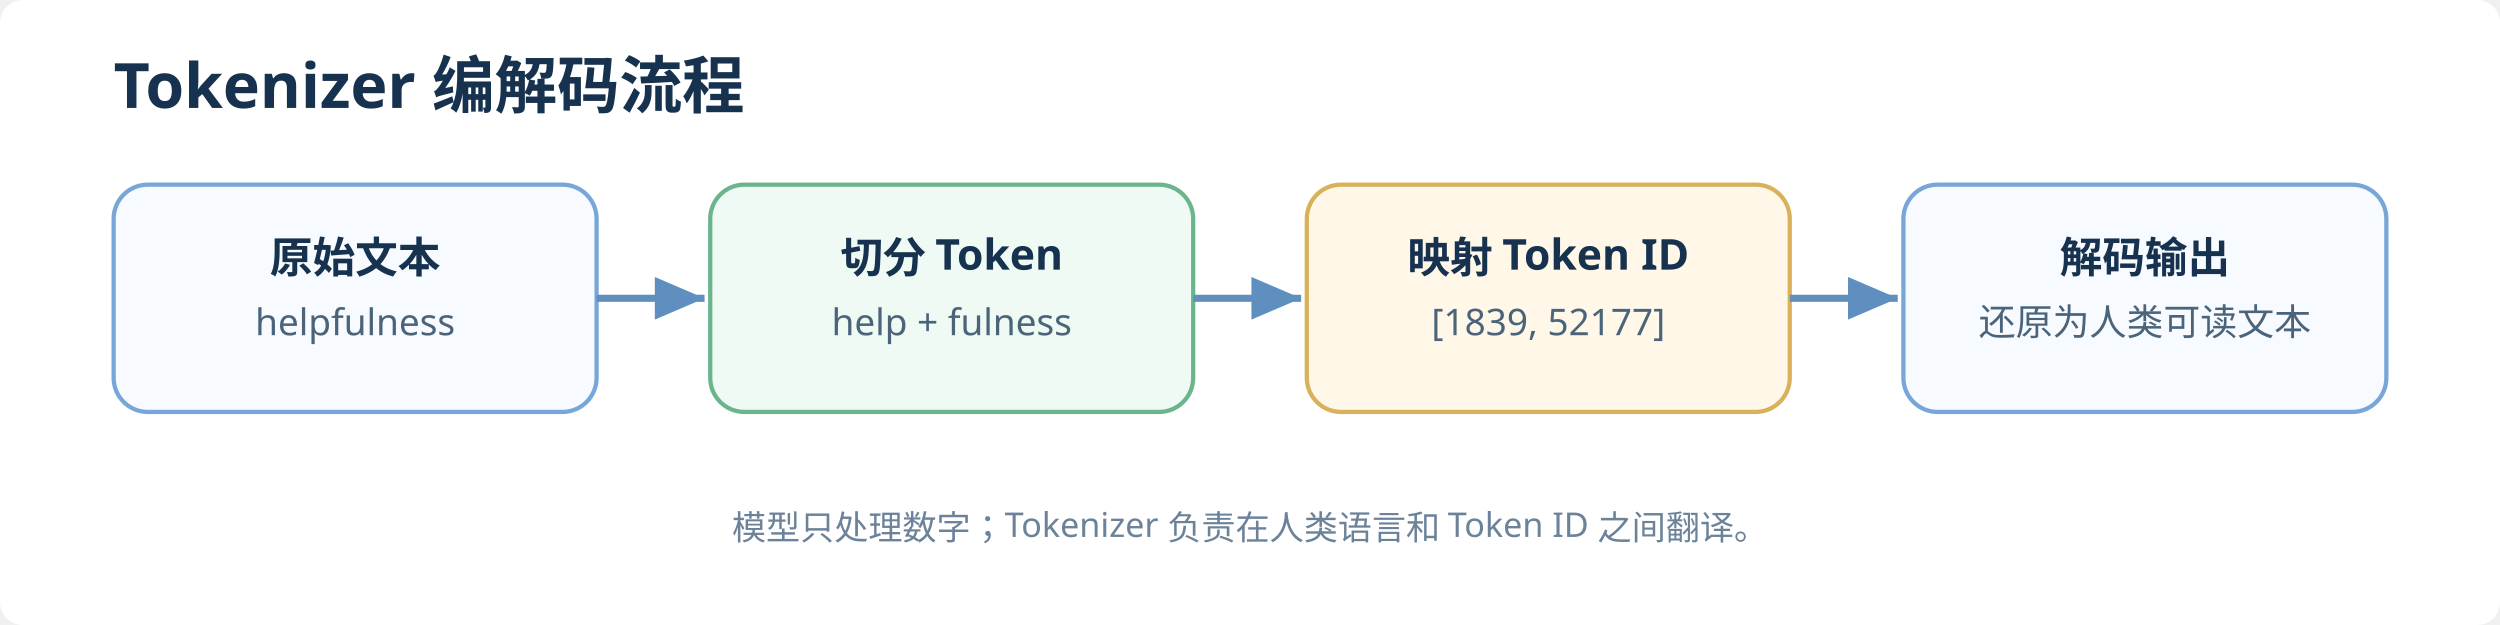
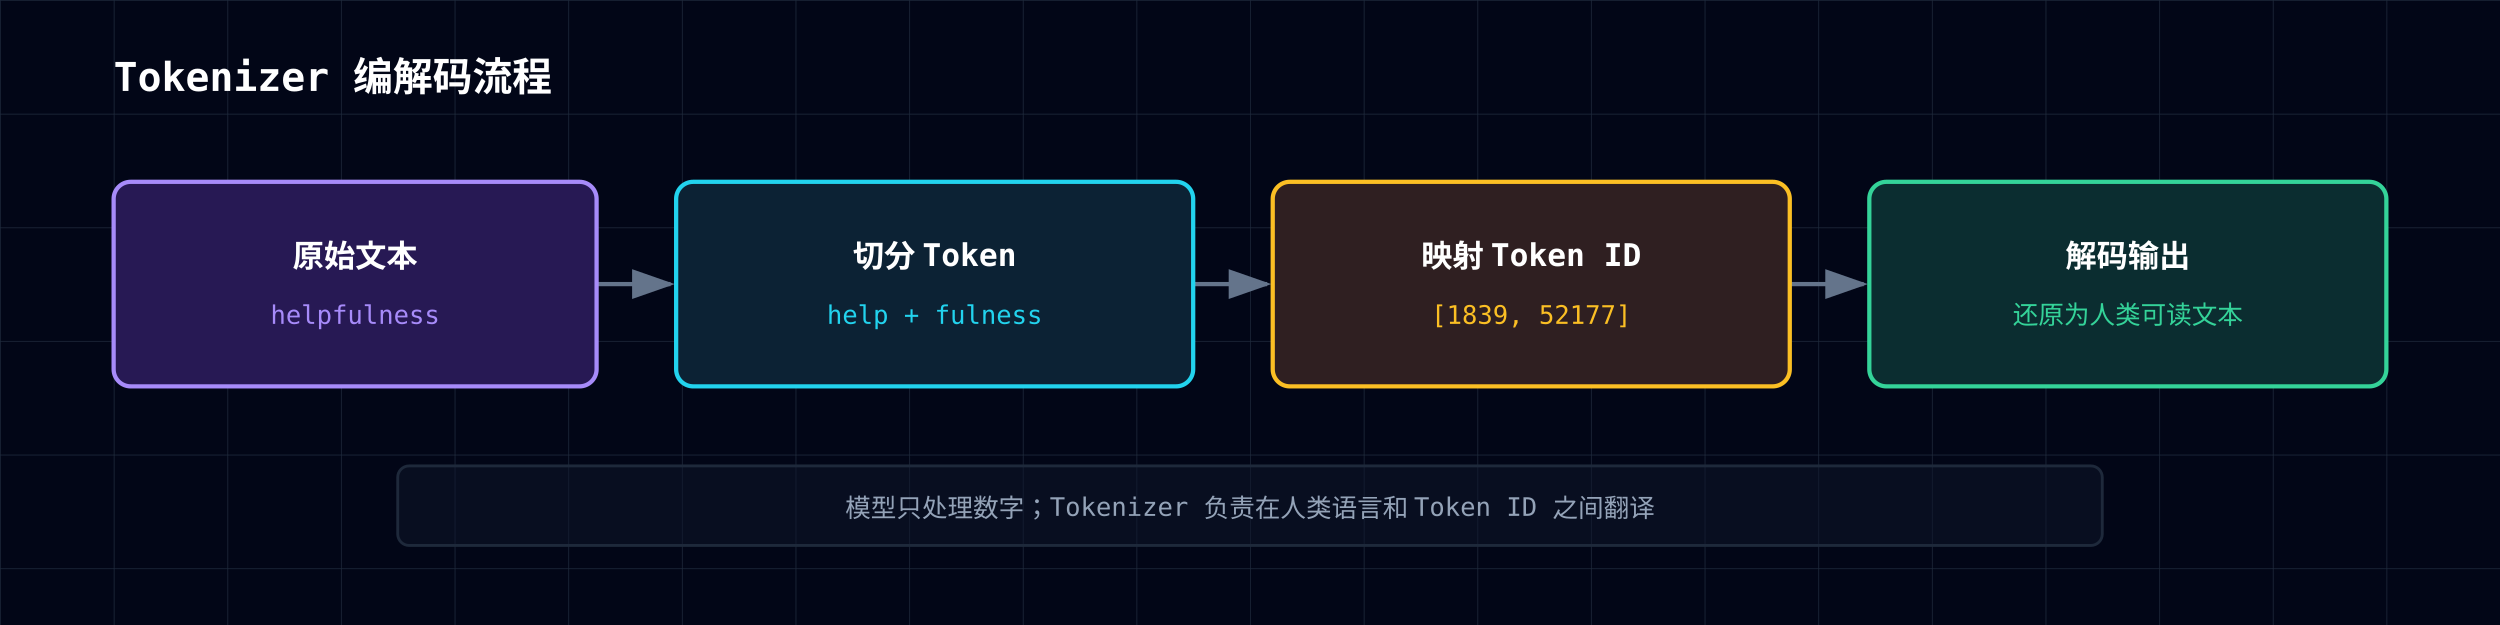
<svg xmlns="http://www.w3.org/2000/svg" width="880" height="220" viewBox="0 0 880 220">
  <defs>
-     <style>
-       .title { font: 700 22px 'PingFang SC', 'Microsoft YaHei', sans-serif; fill: #16324f; }
-       .label { font: 600 15px 'PingFang SC', 'Microsoft YaHei', sans-serif; fill: #16324f; }
-       .sub { font: 500 13px 'PingFang SC', 'Microsoft YaHei', sans-serif; fill: #4b647a; }
-       .note { font: 500 12px 'PingFang SC', 'Microsoft YaHei', sans-serif; fill: #6b8299; }
-       .box1 { fill: #f7fbff; stroke: #77a6d8; stroke-width: 1.5; rx: 12; }
-       .box2 { fill: #eefaf3; stroke: #6bb58d; stroke-width: 1.5; rx: 12; }
-       .box3 { fill: #fff8e8; stroke: #d8b15a; stroke-width: 1.5; rx: 12; }
-       .arrow { stroke: #5e8fbe; stroke-width: 2.5; fill: none; marker-end: url(#arr); }
-     </style>
-     <marker id="arr" markerWidth="8" markerHeight="8" refX="7" refY="3" orient="auto">
-       <path d="M0,0 L7,3 L0,6 Z" fill="#5e8fbe" />
+     <pattern id="grid" width="40" height="40" patternUnits="userSpaceOnUse">
+       <path d="M 40 0 L 0 0 0 40" fill="none" stroke="#1e293b" stroke-width="0.5" />
+     </pattern>
+     <marker id="arrowhead" markerWidth="10" markerHeight="7" refX="9" refY="3.5" orient="auto">
+       <polygon points="0 0, 10 3.5, 0 7" fill="#64748b" />
    </marker>
  </defs>
-   <rect width="880" height="220" fill="#ffffff" rx="8" />
-   <text x="40" y="38" class="title">Tokenizer 编解码流程</text>
-   <rect x="40" y="65" width="170" height="80" class="box1" />
-   <text x="125" y="96" text-anchor="middle" class="label">原始文本</text>
-   <text x="125" y="118" text-anchor="middle" class="sub">helpfulness</text>
-   <rect x="250" y="65" width="170" height="80" class="box2" />
-   <text x="335" y="96" text-anchor="middle" class="label">切分 Token</text>
-   <text x="335" y="118" text-anchor="middle" class="sub">help + fulness</text>
-   <rect x="460" y="65" width="170" height="80" class="box3" />
-   <text x="545" y="96" text-anchor="middle" class="label">映射 Token ID</text>
-   <text x="545" y="118" text-anchor="middle" class="sub">[1839, 52177]</text>
-   <rect x="670" y="65" width="170" height="80" class="box1" />
-   <text x="755" y="96" text-anchor="middle" class="label">解码输出</text>
-   <text x="755" y="118" text-anchor="middle" class="sub">还原为人类可读文本</text>
-   <path d="M210 105 H248" class="arrow" />
-   <path d="M420 105 H458" class="arrow" />
-   <path d="M630 105 H668" class="arrow" />
-   <text x="440" y="190" text-anchor="middle" class="note">模型只处理数字；Tokenizer 负责在人类语言和 Token ID 之间翻译。</text>
+   <rect width="880" height="220" fill="#020617" />
+   <rect width="880" height="220" fill="url(#grid)" />
+   <text x="40" y="32" fill="white" font-family="'JetBrains Mono', monospace" font-size="14" font-weight="700">Tokenizer 编解码流程</text>
+   <line x1="208" y1="100" x2="236" y2="100" stroke="#64748b" stroke-width="1.5" marker-end="url(#arrowhead)" />
+   <line x1="418" y1="100" x2="446" y2="100" stroke="#64748b" stroke-width="1.5" marker-end="url(#arrowhead)" />
+   <line x1="628" y1="100" x2="656" y2="100" stroke="#64748b" stroke-width="1.5" marker-end="url(#arrowhead)" />
+   <rect x="40" y="64" width="170" height="72" rx="6" fill="#0f172a" />
+   <rect x="40" y="64" width="170" height="72" rx="6" fill="rgba(76, 29, 149, 0.4)" stroke="#a78bfa" stroke-width="1.5" />
+   <text x="125" y="94" text-anchor="middle" fill="white" font-family="'JetBrains Mono', monospace" font-size="11" font-weight="600">原始文本</text>
+   <text x="125" y="114" text-anchor="middle" fill="#a78bfa" font-family="'JetBrains Mono', monospace" font-size="9">helpfulness</text>
+   <rect x="238" y="64" width="182" height="72" rx="6" fill="#0f172a" />
+   <rect x="238" y="64" width="182" height="72" rx="6" fill="rgba(8, 51, 68, 0.4)" stroke="#22d3ee" stroke-width="1.5" />
+   <text x="329" y="94" text-anchor="middle" fill="white" font-family="'JetBrains Mono', monospace" font-size="11" font-weight="600">切分 Token</text>
+   <text x="329" y="114" text-anchor="middle" fill="#22d3ee" font-family="'JetBrains Mono', monospace" font-size="9">help + fulness</text>
+   <rect x="448" y="64" width="182" height="72" rx="6" fill="#0f172a" />
+   <rect x="448" y="64" width="182" height="72" rx="6" fill="rgba(120, 53, 15, 0.3)" stroke="#fbbf24" stroke-width="1.5" />
+   <text x="539" y="94" text-anchor="middle" fill="white" font-family="'JetBrains Mono', monospace" font-size="11" font-weight="600">映射 Token ID</text>
+   <text x="539" y="114" text-anchor="middle" fill="#fbbf24" font-family="'JetBrains Mono', monospace" font-size="9">[1839, 52177]</text>
+   <rect x="658" y="64" width="182" height="72" rx="6" fill="#0f172a" />
+   <rect x="658" y="64" width="182" height="72" rx="6" fill="rgba(6, 78, 59, 0.4)" stroke="#34d399" stroke-width="1.5" />
+   <text x="749" y="94" text-anchor="middle" fill="white" font-family="'JetBrains Mono', monospace" font-size="11" font-weight="600">解码输出</text>
+   <text x="749" y="114" text-anchor="middle" fill="#34d399" font-family="'JetBrains Mono', monospace" font-size="9">还原为人类可读文本</text>
+   <rect x="140" y="164" width="600" height="28" rx="4" fill="rgba(15, 23, 42, 0.5)" stroke="#1e293b" stroke-width="1" />
+   <text x="440" y="182" text-anchor="middle" fill="#94a3b8" font-family="'JetBrains Mono', monospace" font-size="9">模型只处理数字；Tokenizer 负责在人类语言和 Token ID 之间翻译</text>
</svg>
